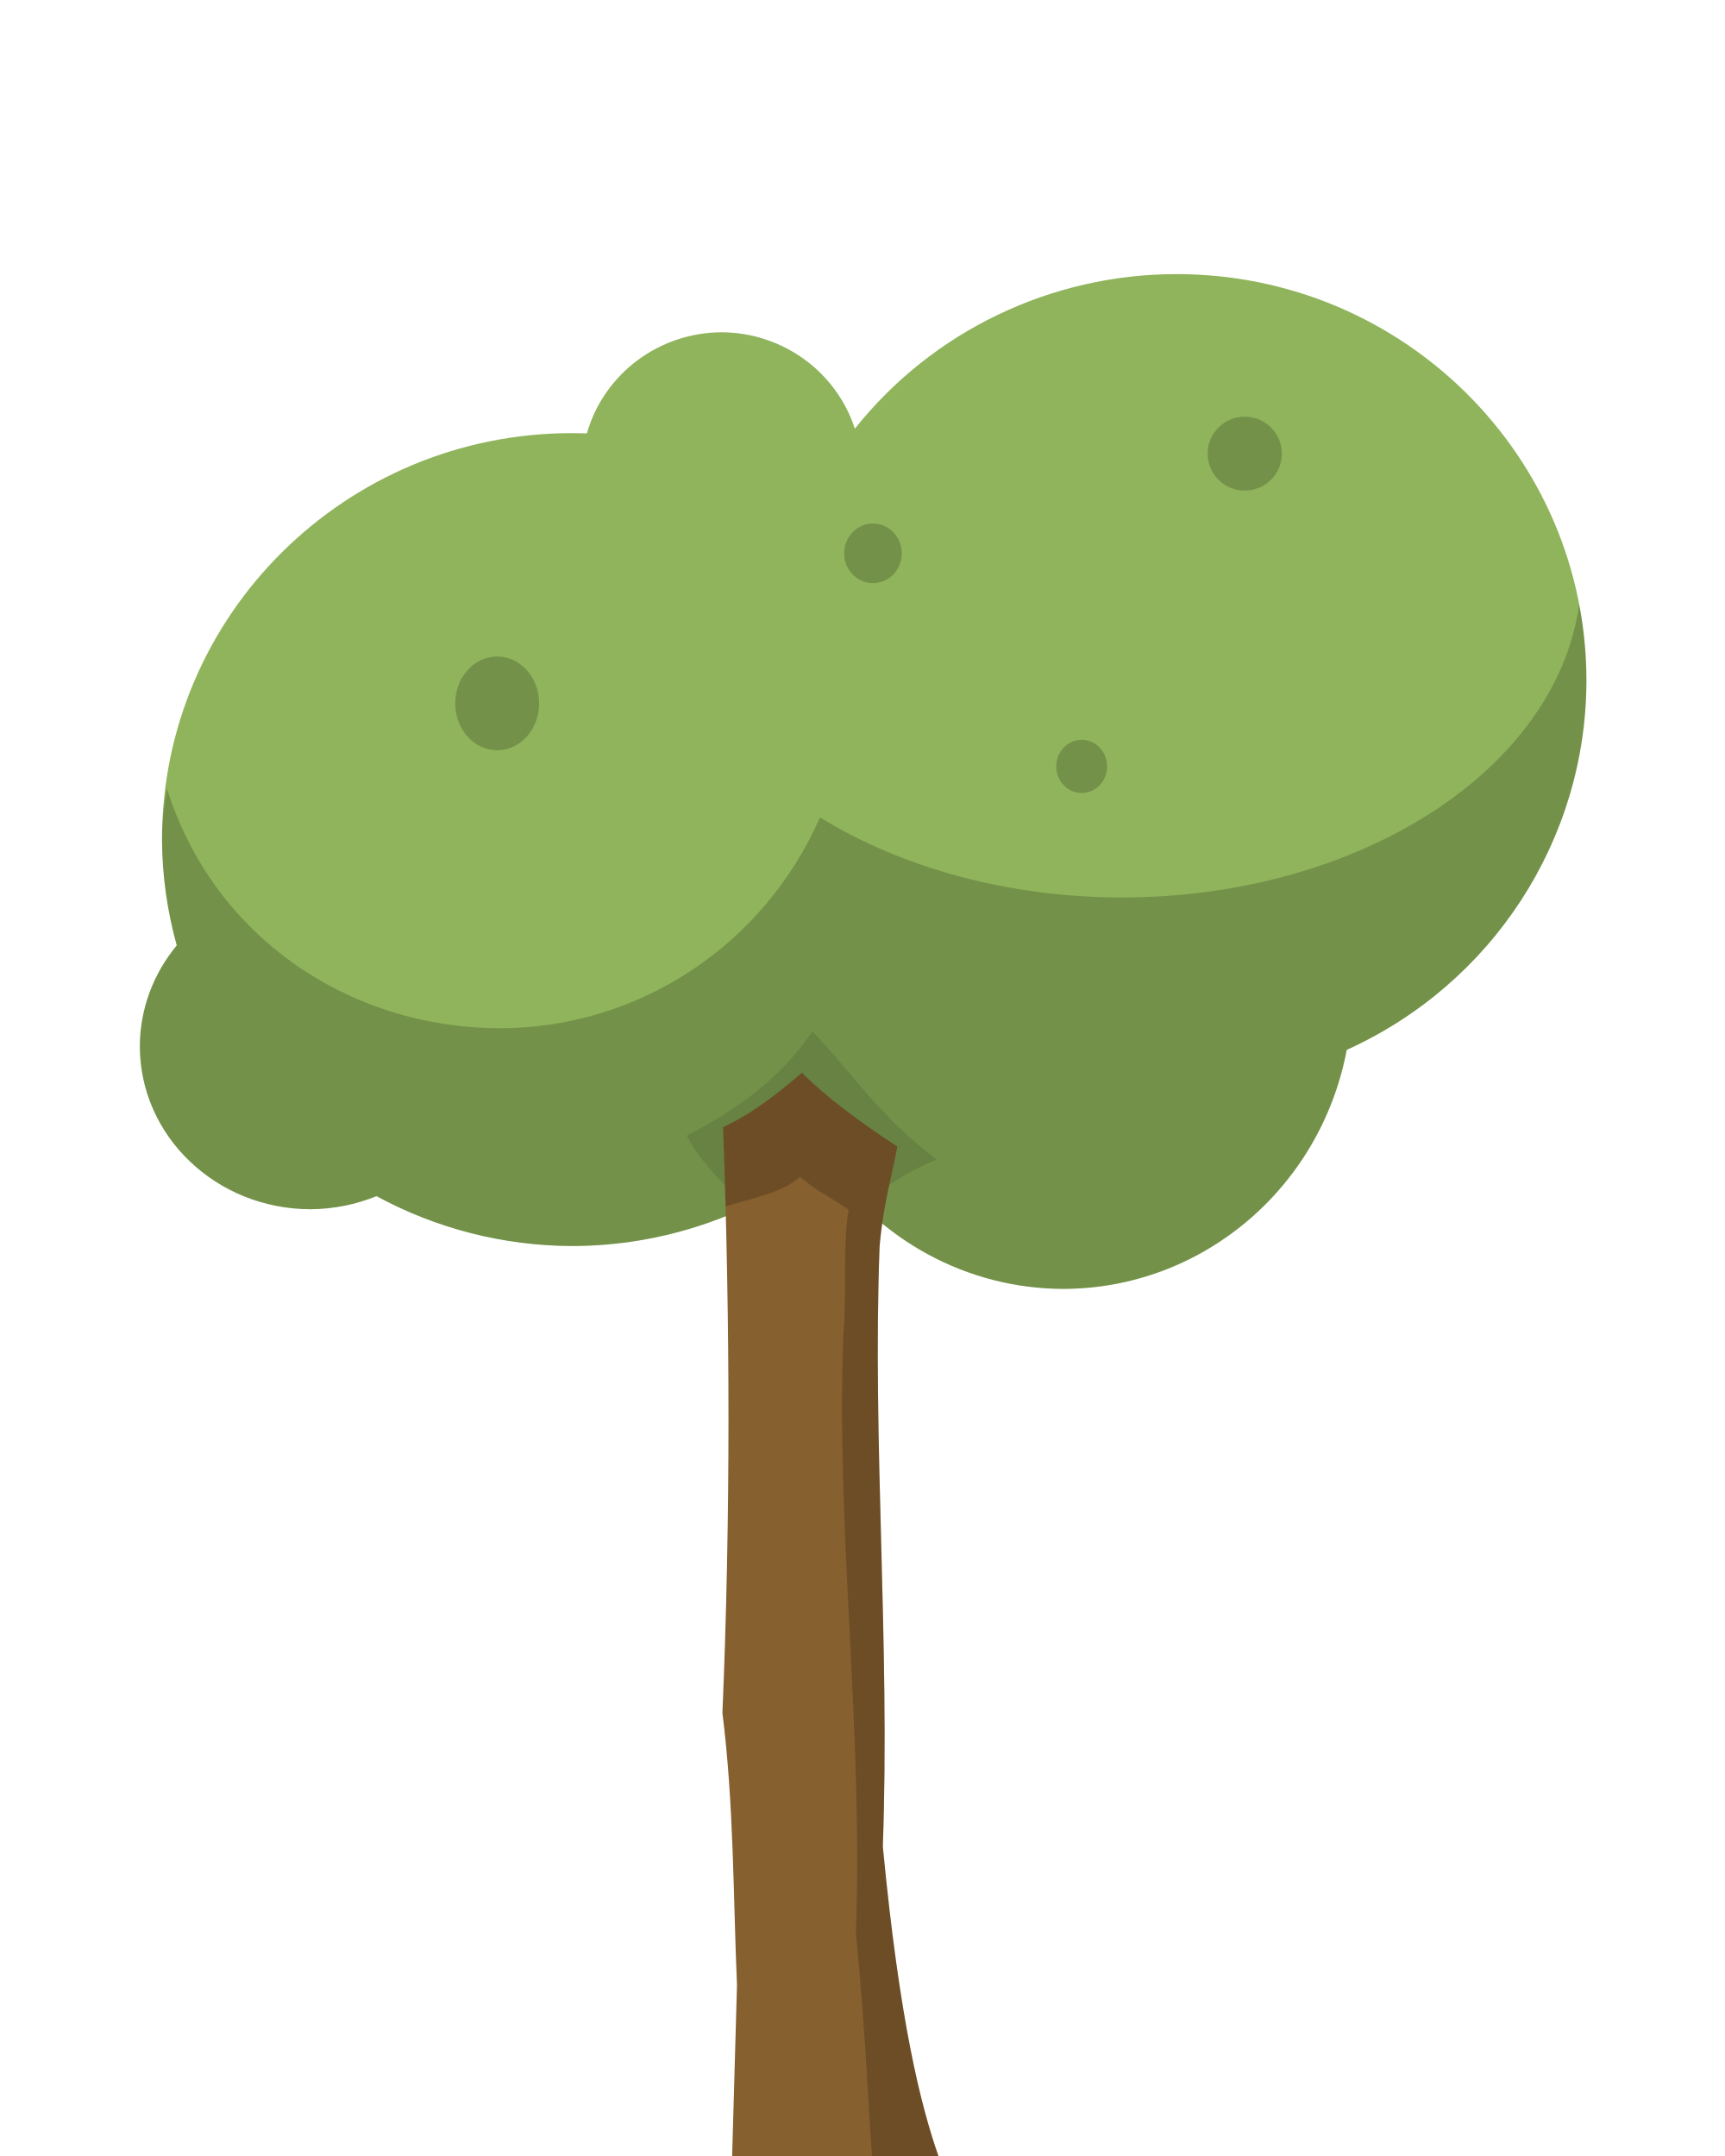
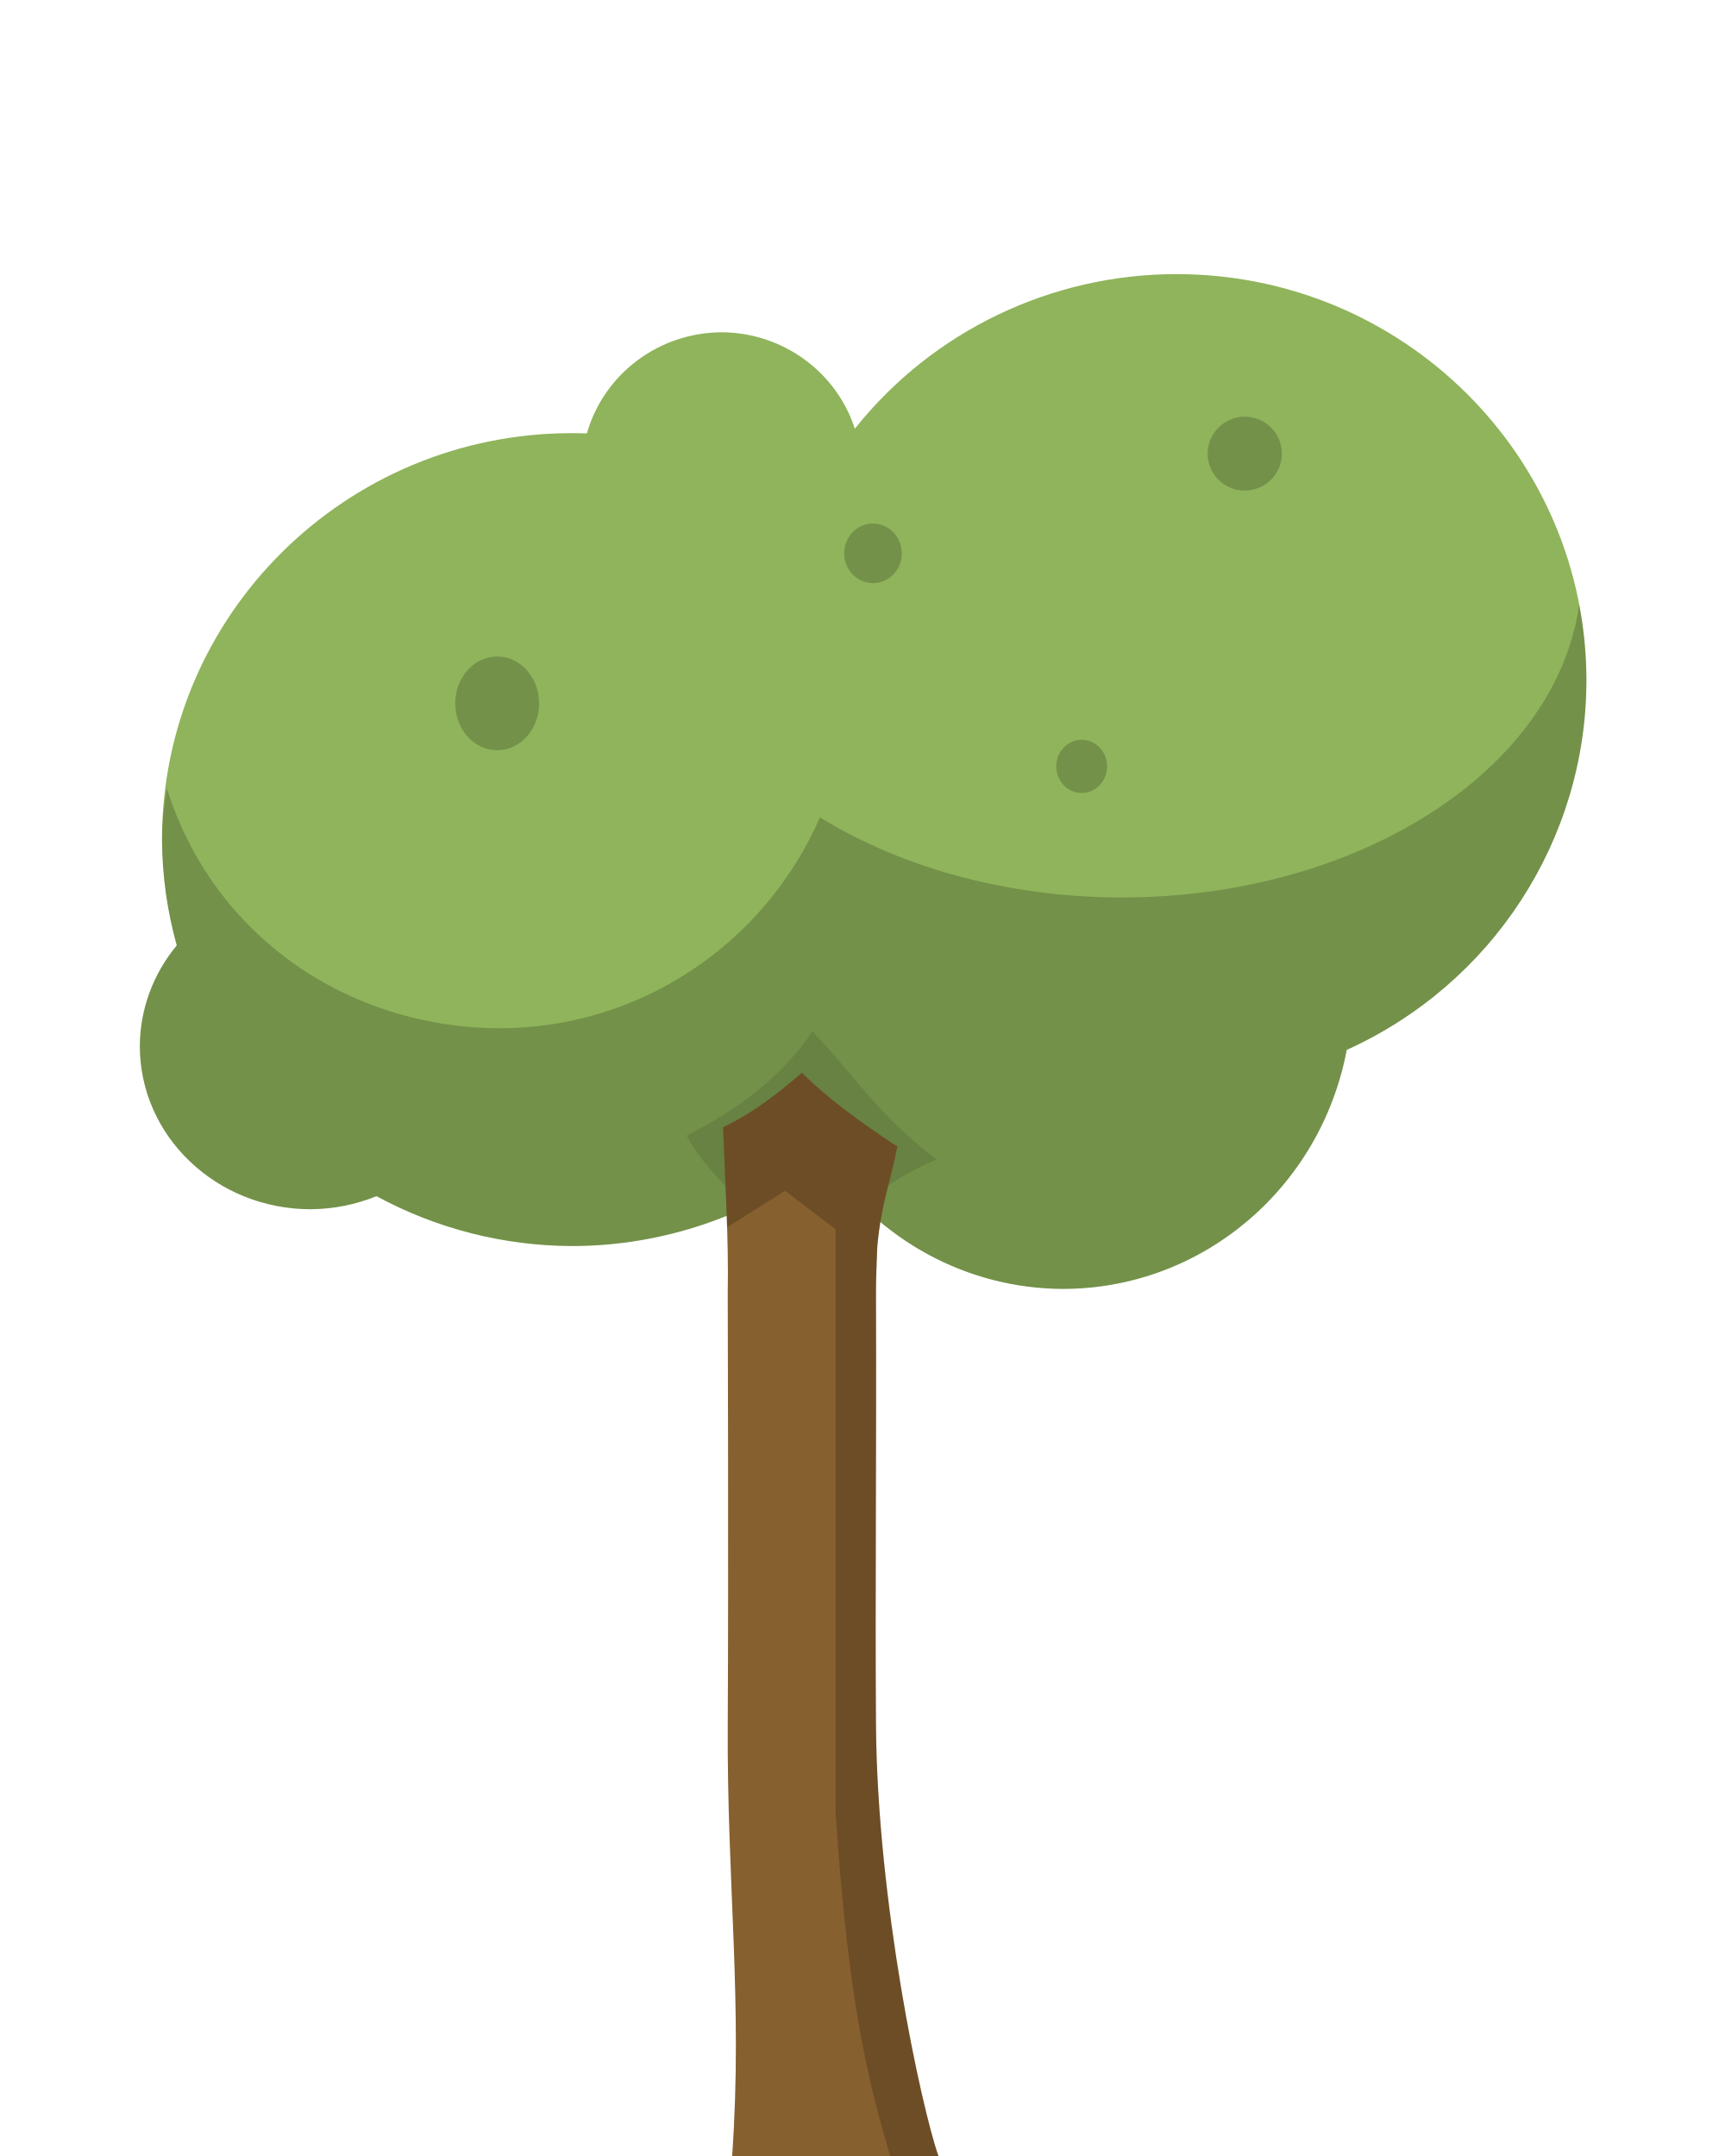
<svg xmlns="http://www.w3.org/2000/svg" width="256" height="320" viewBox="0 0 256 320" version="1.1" id="SVGRoot">
  <defs id="defs823" />
  <g id="layer1" transform="translate(-561.6526,-8.224419)">
-     <g id="g968" transform="matrix(0.2628921,0,0,0.2628921,434.7536,46.74649)">
-       <path id="path939" style="fill:#8fb45b;fill-opacity:1;fill-rule:evenodd;stroke:none;stroke-width:3.557;stroke-miterlimit:4;stroke-dasharray:none" d="M 1146.832,8.224 A 231.419,229.471 0 0 0 965.272,95.498 79.399,78.327 0 0 0 890.045,41.06 a 79.399,78.327 0 0 0 -76.042,57.107 231.419,229.471 0 0 0 -8.424,-0.163 231.419,229.471 0 0 0 -231.422,229.475 231.419,229.471 0 0 0 8.331,59.76 96.467,92.095 0 0 0 -20.835,56.828 96.467,92.095 0 0 0 96.474,92.099 96.467,92.095 0 0 0 37.109,-7.385 231.419,229.471 0 0 0 110.343,28.166 231.419,229.471 0 0 0 142.542,-48.838 163.18,166.492 0 0 0 134.63,73.032 A 163.18,166.492 0 0 0 1242.949,446.2 231.419,229.471 0 0 0 1378.254,237.699 231.419,229.471 0 0 0 1146.832,8.224 Z" />
-       <path id="path1007" style="fill:#000000;fill-opacity:0.196;fill-rule:evenodd;stroke:none;stroke-width:3.972;stroke-miterlimit:4;stroke-dasharray:none" d="m 1374.174,194.842 c -13.277,93.843 -124.907,165.31 -258.246,165.332 -62.638,-0.05 -123.138,-16.117 -170.343,-45.239 -31.612,72.253 -102.335,118.913 -180.474,119.07 -86.137,-0.167 -162.262,-52.373 -188.208,-135.422 -1.726,10.989 -2.643,17.774 -2.746,28.895 0.113,20.197 2.914,40.29 8.331,59.76 -13.418,16.179 -20.755,36.192 -20.835,56.828 -0.002,50.867 43.192,92.102 96.474,92.099 12.76,-0.094 25.373,-2.604 37.109,-7.385 33.839,18.361 71.77,28.043 110.343,28.166 51.681,-0.04 101.861,-17.233 142.542,-48.838 30.285,45.555 80.68,72.892 134.63,73.032 78.189,-0.012 145.38,-56.611 160.197,-134.941 82.344,-37.279 135.209,-118.742 135.305,-208.5 0,-14.381 -1.369,-28.73 -4.08,-42.857 z" />
-       <path id="path1023" style="fill:#000000;fill-opacity:0.196;fill-rule:evenodd;stroke:none;stroke-width:3.972;stroke-miterlimit:4;stroke-dasharray:none" d="m 787.045,250.574 a 23.675,26.46 0 0 1 -23.675,26.46 23.675,26.46 0 0 1 -23.675,-26.46 23.675,26.46 0 0 1 23.675,-26.46 23.675,26.46 0 0 1 23.675,26.46 z" />
-       <path id="path1025" style="fill:#000000;fill-opacity:0.196;fill-rule:evenodd;stroke:none;stroke-width:3.972;stroke-miterlimit:4;stroke-dasharray:none" d="m 991.764,165.874 a 16.26,16.819 0 0 1 -16.26,16.819 16.26,16.819 0 0 1 -16.259,-16.819 16.26,16.819 0 0 1 16.259,-16.819 16.26,16.819 0 0 1 16.26,16.819 z" />
-       <path id="path1027" style="fill:#000000;fill-opacity:0.196;fill-rule:evenodd;stroke:none;stroke-width:3.972;stroke-miterlimit:4;stroke-dasharray:none" d="m 1107.675,286.158 a 14.347,15.013 0 0 1 -14.347,15.013 14.347,15.013 0 0 1 -14.347,-15.013 14.347,15.013 0 0 1 14.347,-15.013 14.347,15.013 0 0 1 14.347,15.013 z" />
-       <path id="path1029" style="fill:#000000;fill-opacity:0.196;fill-rule:evenodd;stroke:none;stroke-width:3.972;stroke-miterlimit:4;stroke-dasharray:none" d="m 1206.337,109.58 a 20.952,20.854 0 0 1 -20.952,20.854 20.952,20.854 0 0 1 -20.952,-20.854 20.952,20.854 0 0 1 20.952,-20.854 20.952,20.854 0 0 1 20.952,20.854 z" />
-       <path id="rect1039" style="fill:#000000;fill-opacity:0.102;fill-rule:evenodd;stroke:none;stroke-width:3.972;stroke-miterlimit:4;stroke-dasharray:none" d="m 941.281,435.816 c -16.817,25.042 -41.411,43.874 -70.922,58.782 7.33,14.452 20.953,27.187 33.34,40.639 17.384,-8.165 31.502,-16.604 44.424,-27.126 6.529,8.759 13.199,17.477 21.066,25.844 12.681,-10.004 23.765,-18.199 42.325,-25.859 -32.691,-24.373 -46.876,-48.188 -70.232,-72.28 z" />
-       <path id="path902-9" style="fill:#87602f;fill-opacity:1;stroke:none;stroke-width:3.972px;stroke-linecap:butt;stroke-linejoin:miter;stroke-opacity:1" d="m 935.393,459.121 c -13.599,11.663 -27.628,22.824 -44.494,30.725 3.942,109.605 4.282,219.774 -0.38,330.719 6.493,51.855 6.032,102.44 8.222,153.658 l -2.73,96.474 H 1012.459 c -9.911,-28.403 -21.896,-75.401 -31.392,-174.703 4.152,-113.899 -5.965,-228.751 -1.823,-338.74 2.094,-24.33 6.583,-38.057 10.014,-56.463 -21.328,-13.983 -40.171,-27.897 -53.865,-41.671 z" />
-       <path id="path902-3-1" style="fill:#000000;fill-opacity:0.196;stroke:none;stroke-width:3.972px;stroke-linecap:butt;stroke-linejoin:miter;stroke-opacity:1" d="m 935.393,459.121 c -13.599,11.663 -27.628,22.824 -44.494,30.725 0.536,14.906 0.997,29.823 1.396,44.75 14.757,-4.689 31.115,-7.246 42.004,-16.584 14.811,11.427 6.183,4.404 27.491,18.431 -3.431,18.406 -0.939,47.189 -3.033,71.519 -4.143,109.989 11.289,222.529 7.136,336.428 5.562,58.163 6.914,97.616 9.052,126.307 h 37.513 c -9.911,-28.403 -21.896,-75.401 -31.392,-174.703 4.152,-113.899 -5.965,-228.751 -1.823,-338.74 2.094,-24.33 6.583,-38.057 10.014,-56.463 -21.328,-13.983 -40.171,-27.897 -53.865,-41.671 z" />
+     <g id="g855">
+       <path id="path939" style="fill:#8fb45b;fill-opacity:1;fill-rule:evenodd;stroke:none;stroke-width:0.935;stroke-miterlimit:4;stroke-dasharray:none" d="m 736.247,48.909 a 60.838,60.326 0 0 0 -47.731,22.944 20.873,20.592 0 0 0 -19.777,-14.311 20.873,20.592 0 0 0 -19.991,15.013 60.838,60.326 0 0 0 -2.215,-0.043 60.838,60.326 0 0 0 -60.839,60.327 60.838,60.326 0 0 0 2.19,15.71 25.36,24.211 0 0 0 -5.477,14.94 25.36,24.211 0 0 0 25.362,24.212 25.36,24.211 0 0 0 9.756,-1.941 60.838,60.326 0 0 0 29.008,7.405 60.838,60.326 0 0 0 37.473,-12.839 42.899,43.769 0 0 0 35.393,19.2 42.899,43.769 0 0 0 42.115,-35.475 60.838,60.326 0 0 0 35.571,-54.813 60.838,60.326 0 0 0 -60.839,-60.327 z" />
+       <path id="path1007" style="fill:#000000;fill-opacity:0.196;fill-rule:evenodd;stroke:none;stroke-width:1.044;stroke-miterlimit:4;stroke-dasharray:none" d="m 796.013,97.969 c -3.49,24.671 -32.837,43.459 -67.891,43.465 -16.467,-0.013 -32.372,-4.237 -44.782,-11.893 -8.311,18.995 -26.903,31.261 -47.445,31.303 -22.645,-0.044 -42.657,-13.768 -49.478,-35.601 -0.454,2.889 -0.695,4.673 -0.722,7.596 0.03,5.31 0.766,10.592 2.19,15.71 -3.527,4.253 -5.456,9.514 -5.477,14.94 -5.3e-4,13.372 11.355,24.213 25.362,24.212 3.354,-0.025 6.67,-0.685 9.756,-1.941 8.896,4.827 18.868,7.372 29.008,7.405 13.586,-0.011 26.778,-4.53 37.473,-12.839 7.962,11.976 21.21,19.163 35.393,19.2 20.555,-0.003 38.219,-14.882 42.115,-35.475 21.648,-9.8 35.545,-31.216 35.571,-54.813 0,-3.781 -0.36,-7.553 -1.073,-11.267 z" />
+       <path id="path1023" style="fill:#000000;fill-opacity:0.196;fill-rule:evenodd;stroke:none;stroke-width:1.044;stroke-miterlimit:4;stroke-dasharray:none" d="m 641.662,112.621 a 6.224,6.956 0 0 1 -6.224,6.956 6.224,6.956 0 0 1 -6.224,-6.956 6.224,6.956 0 0 1 6.224,-6.956 6.224,6.956 0 0 1 6.224,6.956 z" />
+       <path id="path1025" style="fill:#000000;fill-opacity:0.196;fill-rule:evenodd;stroke:none;stroke-width:1.044;stroke-miterlimit:4;stroke-dasharray:none" d="m 695.481,90.353 a 4.274,4.422 0 0 1 -4.274,4.422 4.274,4.422 0 0 1 -4.274,-4.422 4.274,4.422 0 0 1 4.274,-4.422 4.274,4.422 0 0 1 4.274,4.422 z" />
+       <path id="path1027" style="fill:#000000;fill-opacity:0.196;fill-rule:evenodd;stroke:none;stroke-width:1.044;stroke-miterlimit:4;stroke-dasharray:none" d="m 725.953,121.975 a 3.772,3.947 0 0 1 -3.772,3.947 3.772,3.947 0 0 1 -3.772,-3.947 3.772,3.947 0 0 1 3.772,-3.947 3.772,3.947 0 0 1 3.772,3.947 z" />
+       <path id="path1029" style="fill:#000000;fill-opacity:0.196;fill-rule:evenodd;stroke:none;stroke-width:1.044;stroke-miterlimit:4;stroke-dasharray:none" d="m 751.89,75.554 a 5.508,5.482 0 0 1 -5.508,5.482 5.508,5.482 0 0 1 -5.508,-5.482 5.508,5.482 0 0 1 5.508,-5.482 5.508,5.482 0 0 1 5.508,5.482 z" />
+       <g id="g843">
+         <path id="rect1039" style="fill:#000000;fill-opacity:0.102;fill-rule:evenodd;stroke:none;stroke-width:1.044;stroke-miterlimit:4;stroke-dasharray:none" d="m 682.209,161.319 c -4.421,6.583 -10.887,11.534 -18.645,15.453 1.927,3.799 5.508,7.147 8.765,10.684 4.57,-2.147 8.282,-4.365 11.679,-7.131 1.716,2.303 3.47,4.595 5.538,6.794 3.334,-2.63 6.248,-4.784 11.127,-6.798 -8.594,-6.407 -12.323,-12.668 -18.463,-19.002 z" />
+         <path id="path902-9" style="fill:#87602f;fill-opacity:1;stroke:none;stroke-width:1.044px;stroke-linecap:butt;stroke-linejoin:miter;stroke-opacity:1" d="m 680.661,167.446 c -3.575,3.066 -7.263,6 -11.697,8.077 0.293,8.16 0.837,16.312 0.689,24.701 0,0 0.129,41.66 0,64 -0.136,23.637 2.258,41.166 0.655,64 h 30.613 c -2.605,-7.467 -9.088,-37.776 -9.268,-64 -0.137,-19.856 0.083,-38.543 0,-64 -0.008,-2.314 0.106,-4.62 0.192,-6.918 0.55,-6.396 2.075,-10.067 2.977,-14.906 -5.607,-3.676 -10.561,-7.334 -14.161,-10.955 z" />
+         <path id="path902-9-3" style="fill:#000000;fill-opacity:0.196;stroke:none;stroke-width:1.044px;stroke-linecap:butt;stroke-linejoin:miter;stroke-opacity:1" d="M 119.008 159.221 C 115.433 162.287 111.745 165.222 107.311 167.299 C 107.488 172.236 107.743 177.177 107.895 182.162 L 116.514 176.744 L 124 182.439 L 124 268.891 C 125.864 297.487 128.946 309.223 132.098 320 L 139.268 320 C 136.662 312.533 130.181 282.224 130 256 C 129.863 236.144 130.083 217.457 130 192 C 129.992 189.686 130.107 187.38 130.193 185.082 C 130.744 178.686 132.268 175.015 133.17 170.176 C 127.563 166.5 122.608 162.842 119.008 159.221 z " transform="translate(561.6526,8.224419)" />
+       </g>
    </g>
  </g>
</svg>
